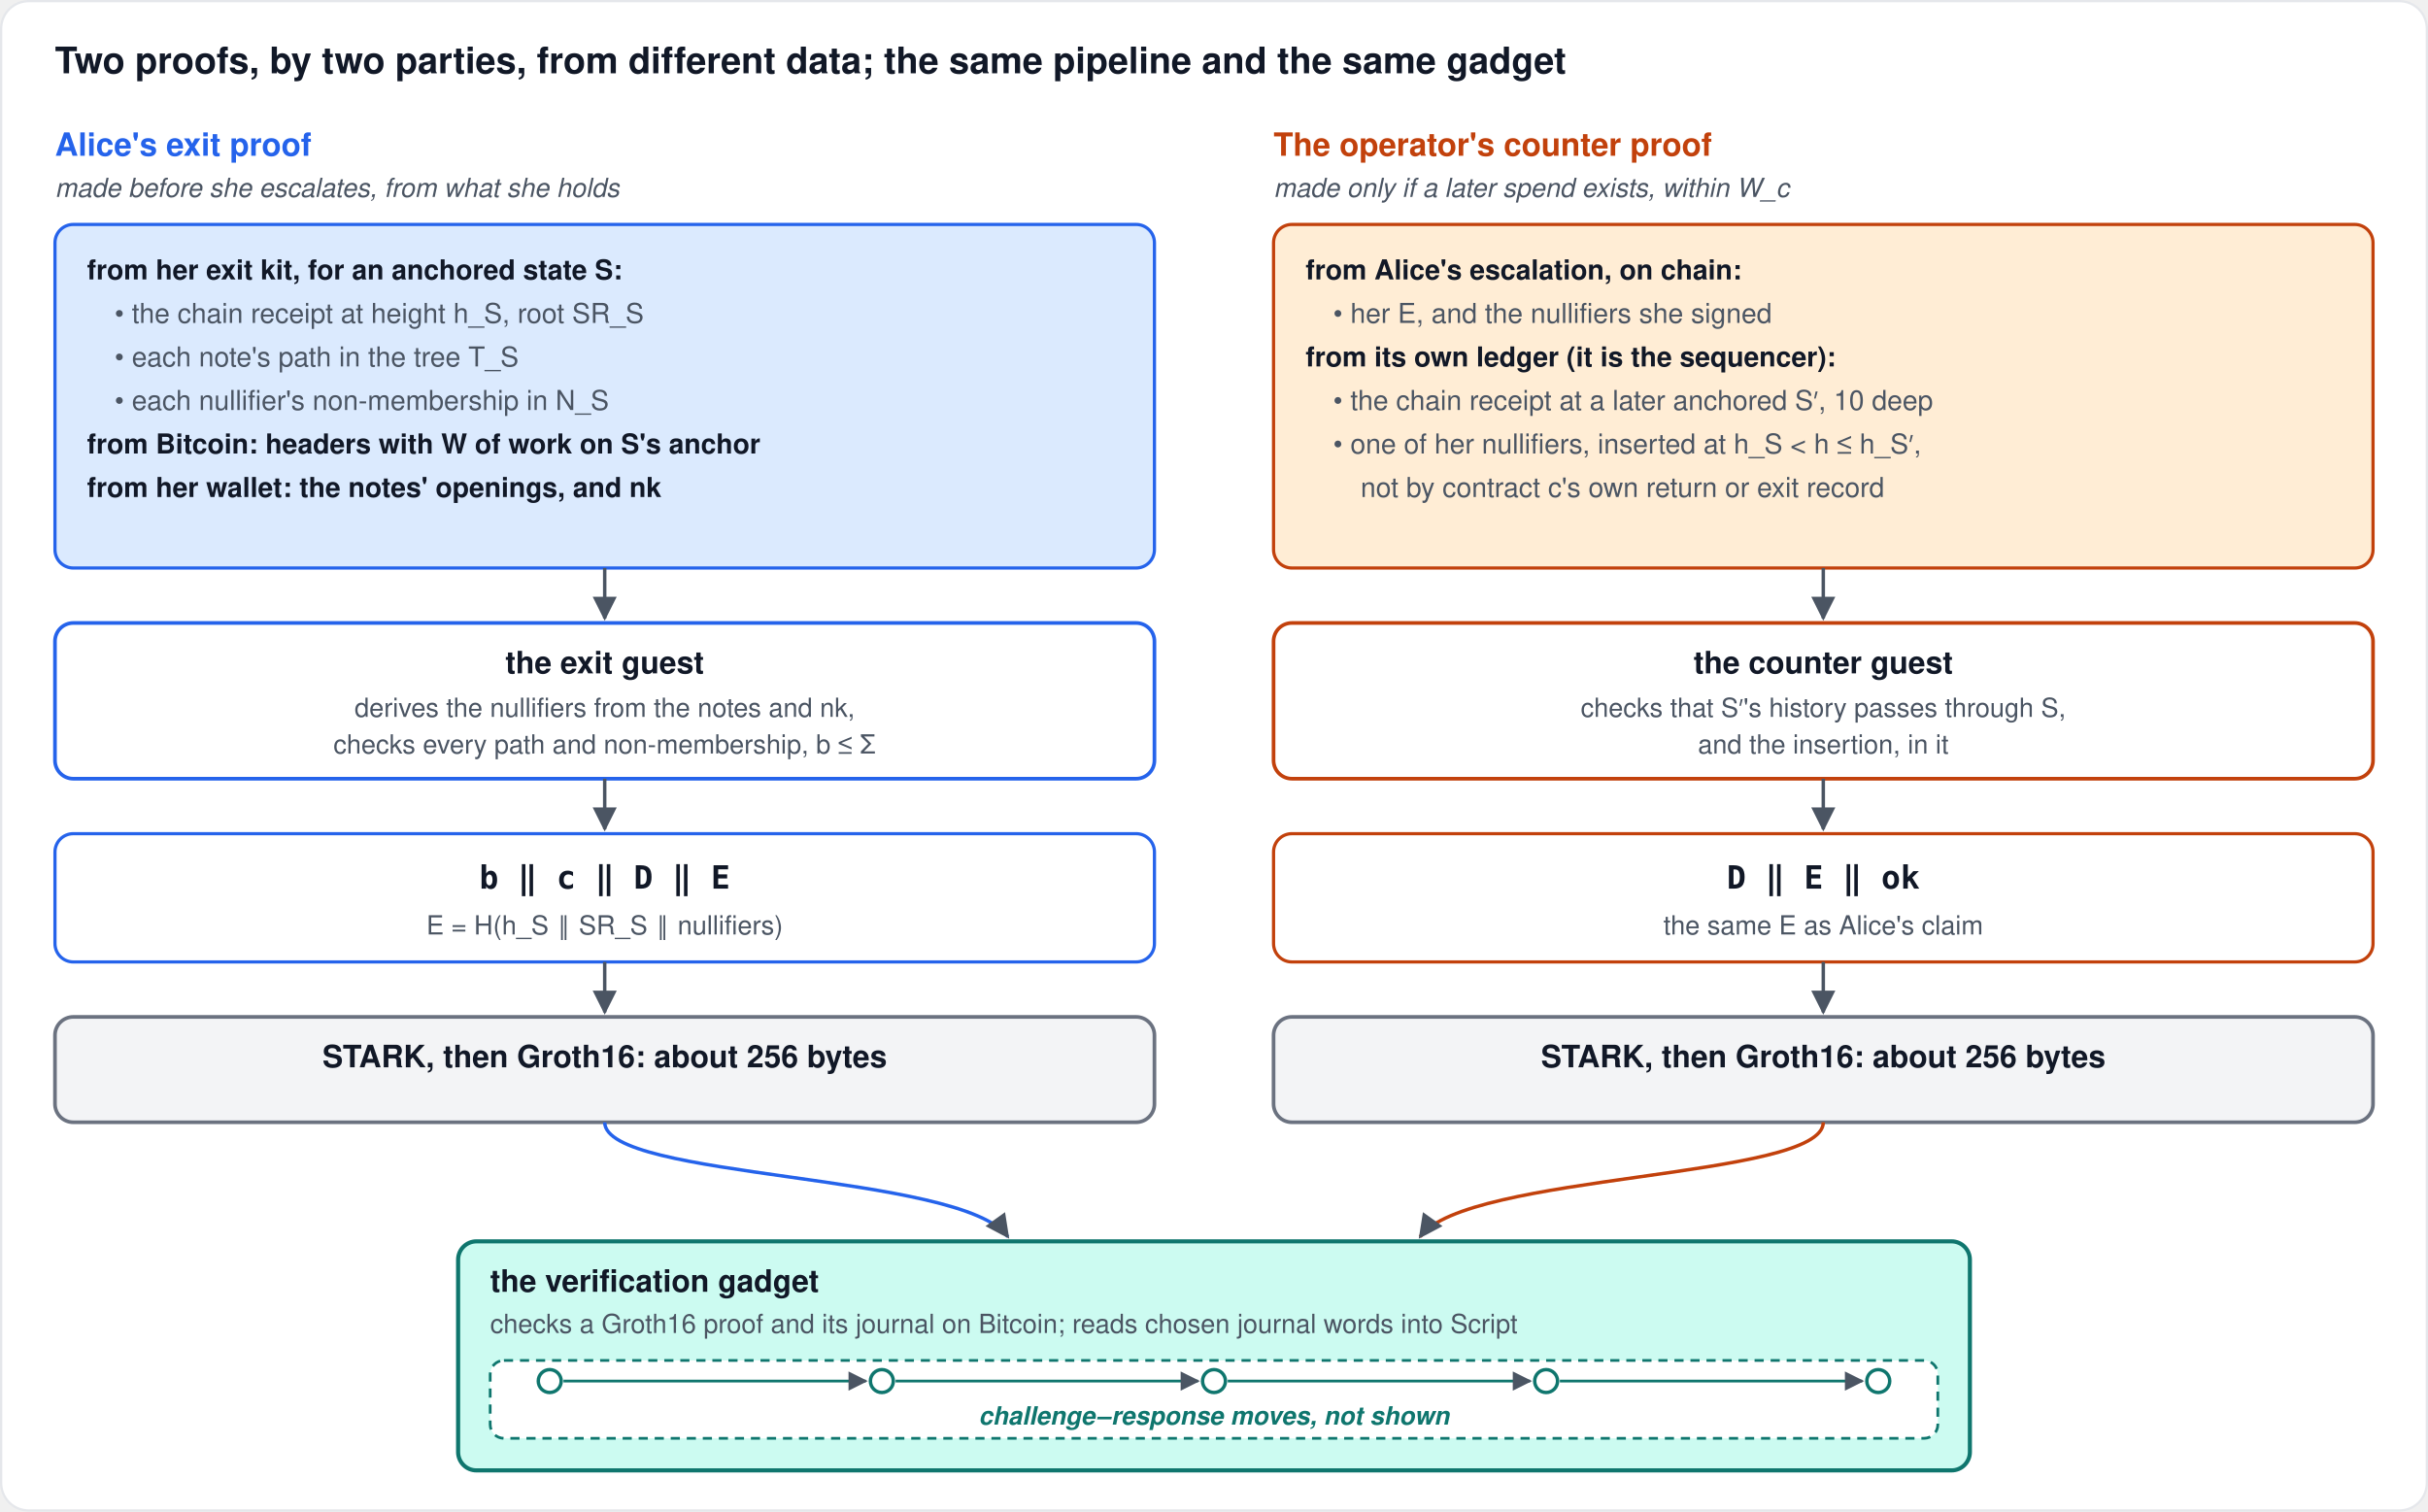
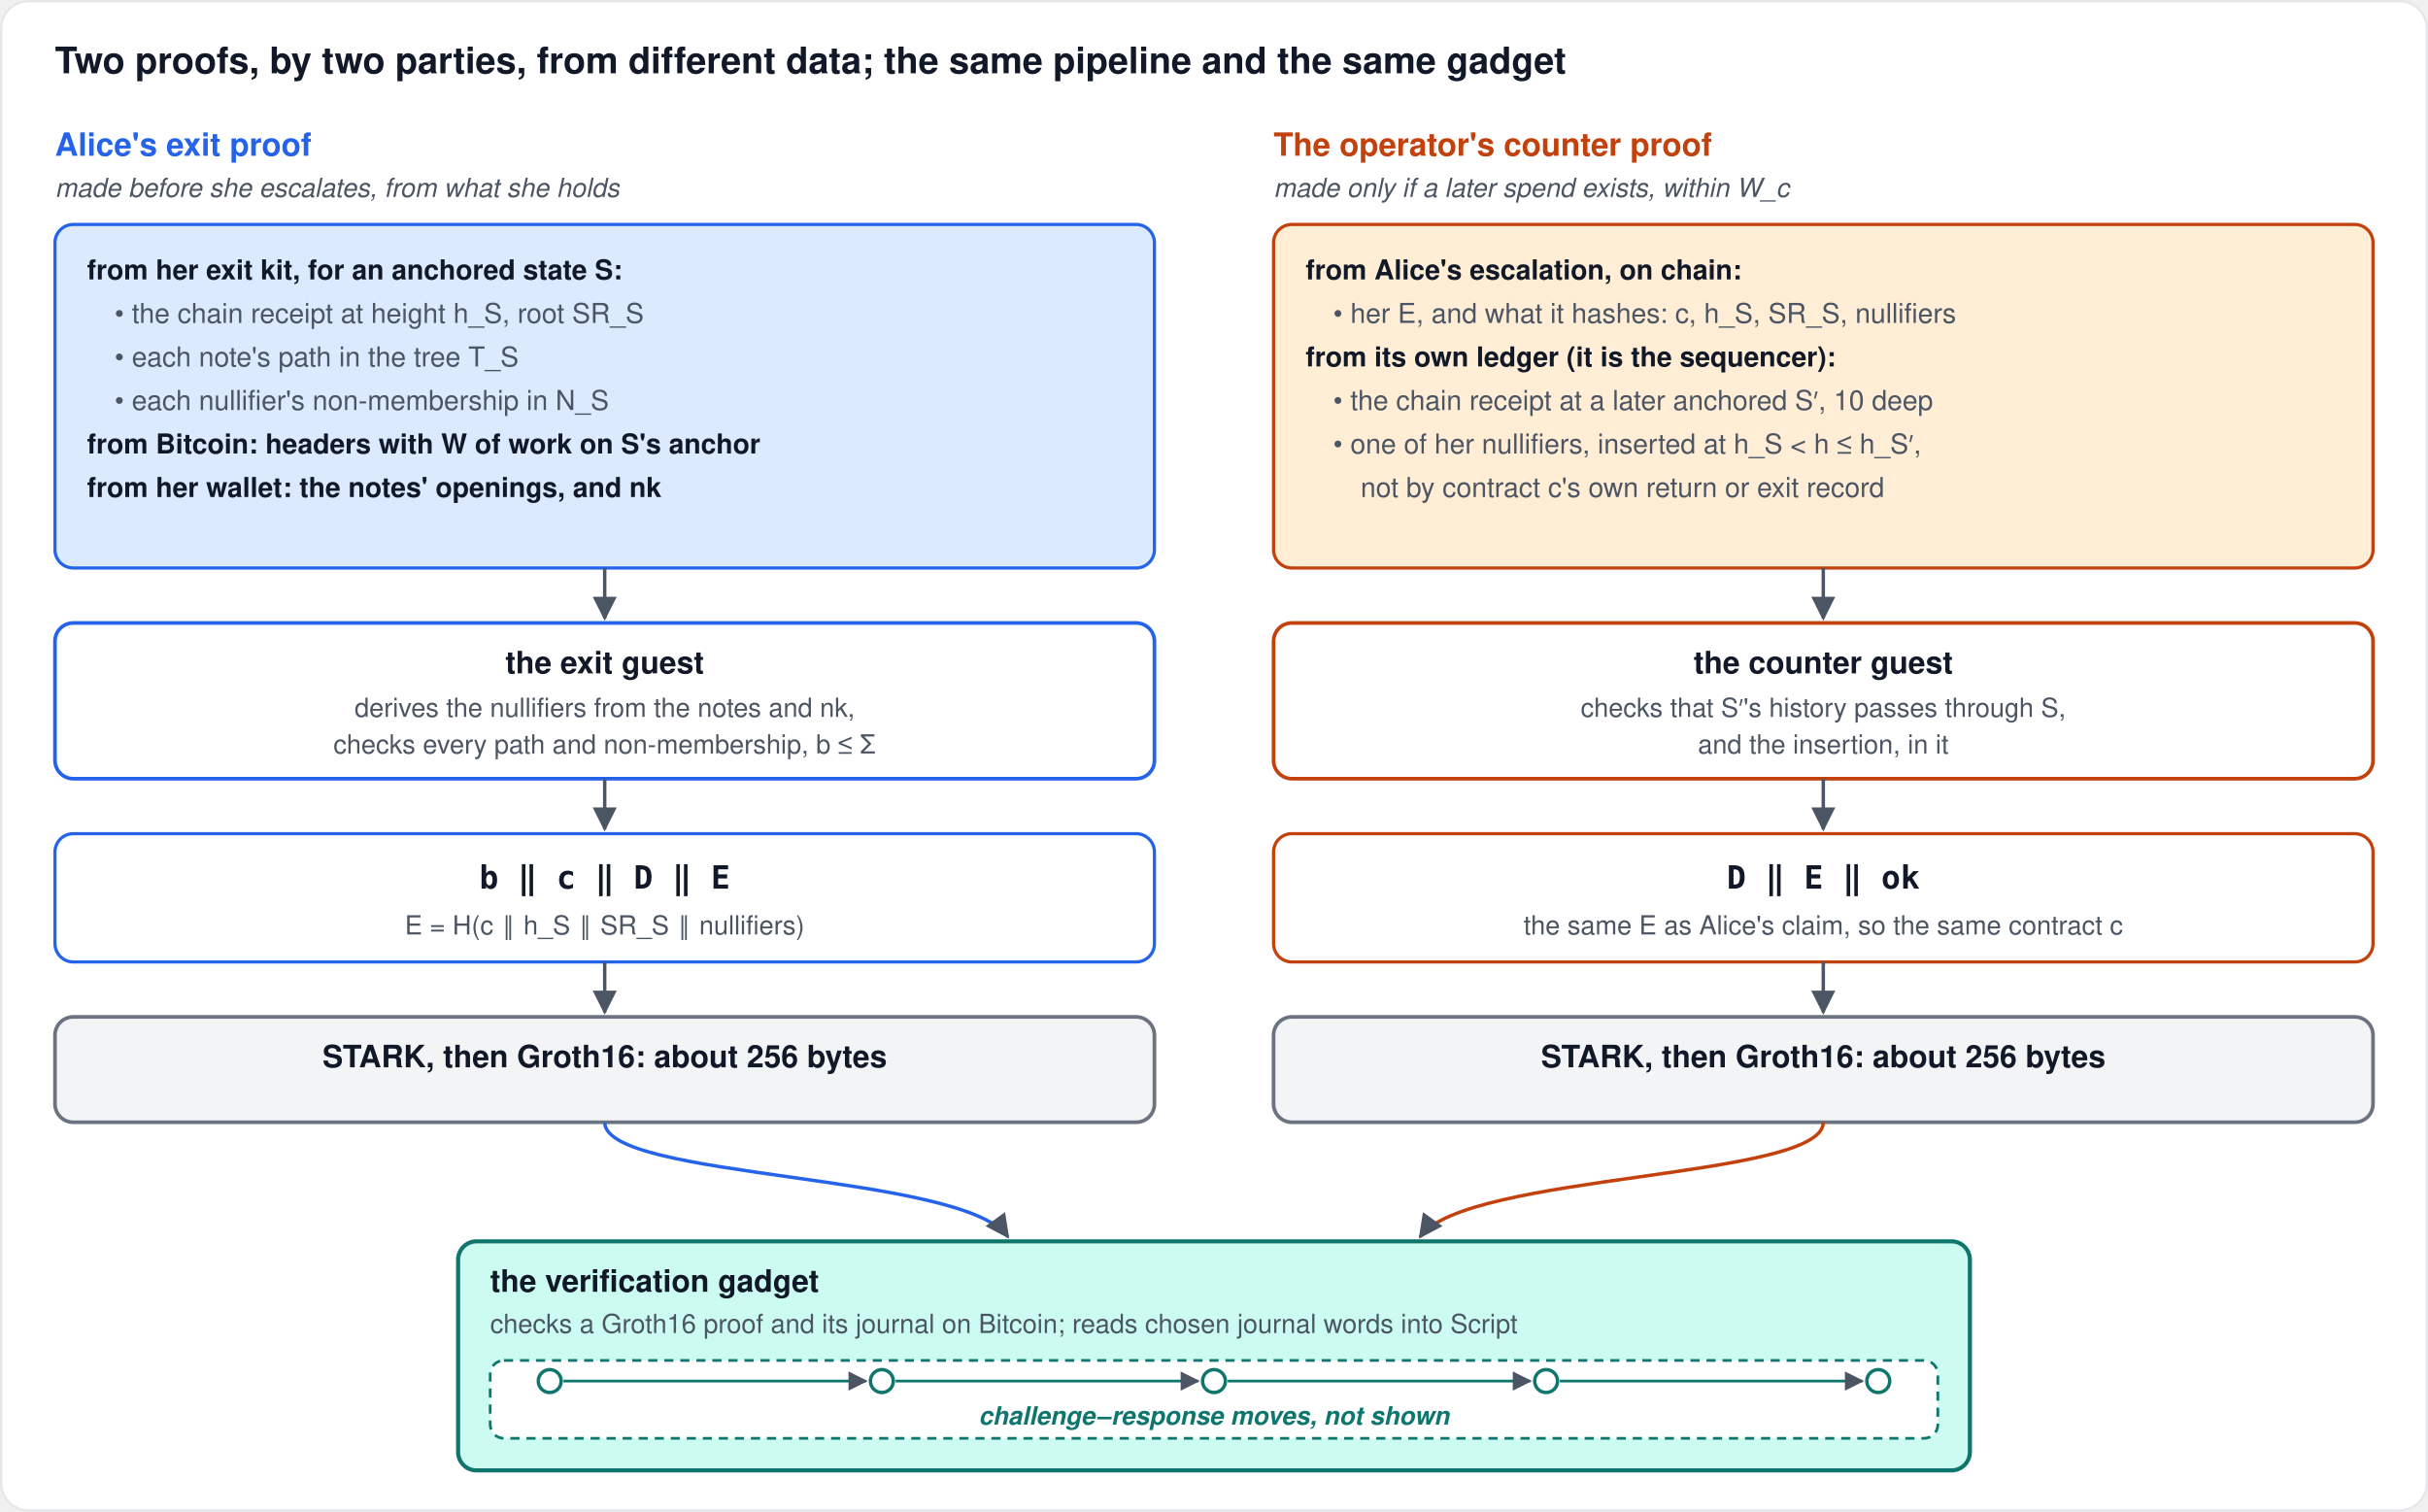
<svg xmlns="http://www.w3.org/2000/svg" width="1060" height="660" viewBox="0 0 1060 660">
  <defs>
    <marker id="ah" viewBox="0 0 10 10" refX="9" refY="5" markerWidth="7" markerHeight="7" orient="auto-start-reverse">
      <path d="M0,0 L10,5 L0,10 z" fill="#4b5563" />
    </marker>
  </defs>
  <rect x="0.5" y="0.5" width="1059" height="659" rx="12" fill="#ffffff" stroke="#e5e7eb" />
  <text x="24" y="32" font-family="-apple-system,BlinkMacSystemFont,'Segoe UI',Helvetica,Arial,sans-serif" font-size="16" font-weight="700" fill="#111827" text-anchor="start">Two proofs, by two parties, from different data; the same pipeline and the same gadget</text>
  <text x="24" y="68" font-family="-apple-system,BlinkMacSystemFont,'Segoe UI',Helvetica,Arial,sans-serif" font-size="14" font-weight="700" fill="#2563eb" text-anchor="start">Alice's exit proof</text>
  <text x="24" y="86" font-family="-apple-system,BlinkMacSystemFont,'Segoe UI',Helvetica,Arial,sans-serif" font-size="11.5" font-weight="400" fill="#4b5563" text-anchor="start" font-style="italic">made before she escalates, from what she holds</text>
  <rect x="24" y="98" width="480" height="150" rx="8" fill="#dbeafe" stroke="#2563eb" stroke-width="1.4" />
  <text x="38" y="122" font-family="-apple-system,BlinkMacSystemFont,'Segoe UI',Helvetica,Arial,sans-serif" font-size="12" font-weight="600" fill="#111827" text-anchor="start">from her exit kit, for an anchored state S:</text>
  <text x="50" y="141" font-family="-apple-system,BlinkMacSystemFont,'Segoe UI',Helvetica,Arial,sans-serif" font-size="12" font-weight="400" fill="#4b5563" text-anchor="start">• the chain receipt at height h_S, root SR_S</text>
  <text x="50" y="160" font-family="-apple-system,BlinkMacSystemFont,'Segoe UI',Helvetica,Arial,sans-serif" font-size="12" font-weight="400" fill="#4b5563" text-anchor="start">• each note's path in the tree T_S</text>
  <text x="50" y="179" font-family="-apple-system,BlinkMacSystemFont,'Segoe UI',Helvetica,Arial,sans-serif" font-size="12" font-weight="400" fill="#4b5563" text-anchor="start">• each nullifier's non-membership in N_S</text>
  <text x="38" y="198" font-family="-apple-system,BlinkMacSystemFont,'Segoe UI',Helvetica,Arial,sans-serif" font-size="12" font-weight="600" fill="#111827" text-anchor="start">from Bitcoin: headers with W of work on S's anchor</text>
  <text x="38" y="217" font-family="-apple-system,BlinkMacSystemFont,'Segoe UI',Helvetica,Arial,sans-serif" font-size="12" font-weight="600" fill="#111827" text-anchor="start">from her wallet: the notes' openings, and nk</text>
  <line x1="264.0" y1="248" x2="264.0" y2="270" stroke="#4b5563" stroke-width="1.5" marker-end="url(#ah)" />
  <rect x="24" y="272" width="480" height="68" rx="8" fill="#ffffff" stroke="#2563eb" stroke-width="1.6" />
  <text x="264.0" y="294" font-family="-apple-system,BlinkMacSystemFont,'Segoe UI',Helvetica,Arial,sans-serif" font-size="13.5" font-weight="700" fill="#111827" text-anchor="middle">the exit guest</text>
  <text x="264.0" y="313" font-family="-apple-system,BlinkMacSystemFont,'Segoe UI',Helvetica,Arial,sans-serif" font-size="11.5" font-weight="400" fill="#4b5563" text-anchor="middle">derives the nullifiers from the notes and nk,</text>
  <text x="264.0" y="329" font-family="-apple-system,BlinkMacSystemFont,'Segoe UI',Helvetica,Arial,sans-serif" font-size="11.5" font-weight="400" fill="#4b5563" text-anchor="middle">checks every path and non-membership, b ≤ Σ</text>
  <line x1="264.0" y1="340" x2="264.0" y2="362" stroke="#4b5563" stroke-width="1.5" marker-end="url(#ah)" />
  <rect x="24" y="364" width="480" height="56" rx="8" fill="#ffffff" stroke="#2563eb" stroke-width="1.4" />
  <text x="264.0" y="388" font-family="ui-monospace,SFMono-Regular,Menlo,Consolas,monospace" font-size="14" font-weight="700" fill="#111827" text-anchor="middle">b ‖ c ‖ D ‖ E</text>
-   <text x="264.0" y="408" font-family="-apple-system,BlinkMacSystemFont,'Segoe UI',Helvetica,Arial,sans-serif" font-size="11.5" font-weight="400" fill="#4b5563" text-anchor="middle">E = H(h_S ‖ SR_S ‖ nullifiers)</text>
+   <text x="264.0" y="408" font-family="-apple-system,BlinkMacSystemFont,'Segoe UI',Helvetica,Arial,sans-serif" font-size="11.5" font-weight="400" fill="#4b5563" text-anchor="middle">E = H(c ‖ h_S ‖ SR_S ‖ nullifiers)</text>
  <line x1="264.0" y1="420" x2="264.0" y2="442" stroke="#4b5563" stroke-width="1.5" marker-end="url(#ah)" />
  <rect x="24" y="444" width="480" height="46" rx="8" fill="#f3f4f6" stroke="#6b7280" stroke-width="1.6" />
  <text x="264.0" y="466" font-family="-apple-system,BlinkMacSystemFont,'Segoe UI',Helvetica,Arial,sans-serif" font-size="13.5" font-weight="700" fill="#111827" text-anchor="middle">STARK, then Groth16: about 256 bytes</text>
  <text x="556" y="68" font-family="-apple-system,BlinkMacSystemFont,'Segoe UI',Helvetica,Arial,sans-serif" font-size="14" font-weight="700" fill="#c2410c" text-anchor="start">The operator's counter proof</text>
  <text x="556" y="86" font-family="-apple-system,BlinkMacSystemFont,'Segoe UI',Helvetica,Arial,sans-serif" font-size="11.5" font-weight="400" fill="#4b5563" text-anchor="start" font-style="italic">made only if a later spend exists, within W_c</text>
  <rect x="556" y="98" width="480" height="150" rx="8" fill="#ffedd5" stroke="#c2410c" stroke-width="1.4" />
  <text x="570" y="122" font-family="-apple-system,BlinkMacSystemFont,'Segoe UI',Helvetica,Arial,sans-serif" font-size="12" font-weight="600" fill="#111827" text-anchor="start">from Alice's escalation, on chain:</text>
-   <text x="582" y="141" font-family="-apple-system,BlinkMacSystemFont,'Segoe UI',Helvetica,Arial,sans-serif" font-size="12" font-weight="400" fill="#4b5563" text-anchor="start">• her E, and the nullifiers she signed</text>
+   <text x="582" y="141" font-family="-apple-system,BlinkMacSystemFont,'Segoe UI',Helvetica,Arial,sans-serif" font-size="12" font-weight="400" fill="#4b5563" text-anchor="start">• her E, and what it hashes: c, h_S, SR_S, nullifiers</text>
  <text x="570" y="160" font-family="-apple-system,BlinkMacSystemFont,'Segoe UI',Helvetica,Arial,sans-serif" font-size="12" font-weight="600" fill="#111827" text-anchor="start">from its own ledger (it is the sequencer):</text>
  <text x="582" y="179" font-family="-apple-system,BlinkMacSystemFont,'Segoe UI',Helvetica,Arial,sans-serif" font-size="12" font-weight="400" fill="#4b5563" text-anchor="start">• the chain receipt at a later anchored S′, 10 deep</text>
  <text x="582" y="198" font-family="-apple-system,BlinkMacSystemFont,'Segoe UI',Helvetica,Arial,sans-serif" font-size="12" font-weight="400" fill="#4b5563" text-anchor="start">• one of her nullifiers, inserted at h_S &lt; h ≤ h_S′,</text>
  <text x="594" y="217" font-family="-apple-system,BlinkMacSystemFont,'Segoe UI',Helvetica,Arial,sans-serif" font-size="12" font-weight="400" fill="#4b5563" text-anchor="start">not by contract c's own return or exit record</text>
  <line x1="796.0" y1="248" x2="796.0" y2="270" stroke="#4b5563" stroke-width="1.5" marker-end="url(#ah)" />
  <rect x="556" y="272" width="480" height="68" rx="8" fill="#ffffff" stroke="#c2410c" stroke-width="1.6" />
  <text x="796.0" y="294" font-family="-apple-system,BlinkMacSystemFont,'Segoe UI',Helvetica,Arial,sans-serif" font-size="13.5" font-weight="700" fill="#111827" text-anchor="middle">the counter guest</text>
  <text x="796.0" y="313" font-family="-apple-system,BlinkMacSystemFont,'Segoe UI',Helvetica,Arial,sans-serif" font-size="11.5" font-weight="400" fill="#4b5563" text-anchor="middle">checks that S′'s history passes through S,</text>
  <text x="796.0" y="329" font-family="-apple-system,BlinkMacSystemFont,'Segoe UI',Helvetica,Arial,sans-serif" font-size="11.5" font-weight="400" fill="#4b5563" text-anchor="middle">and the insertion, in it</text>
  <line x1="796.0" y1="340" x2="796.0" y2="362" stroke="#4b5563" stroke-width="1.5" marker-end="url(#ah)" />
  <rect x="556" y="364" width="480" height="56" rx="8" fill="#ffffff" stroke="#c2410c" stroke-width="1.4" />
  <text x="796.0" y="388" font-family="ui-monospace,SFMono-Regular,Menlo,Consolas,monospace" font-size="14" font-weight="700" fill="#111827" text-anchor="middle">D ‖ E ‖ ok</text>
-   <text x="796.0" y="408" font-family="-apple-system,BlinkMacSystemFont,'Segoe UI',Helvetica,Arial,sans-serif" font-size="11.5" font-weight="400" fill="#4b5563" text-anchor="middle">the same E as Alice's claim</text>
+   <text x="796.0" y="408" font-family="-apple-system,BlinkMacSystemFont,'Segoe UI',Helvetica,Arial,sans-serif" font-size="11.5" font-weight="400" fill="#4b5563" text-anchor="middle">the same E as Alice's claim, so the same contract c</text>
  <line x1="796.0" y1="420" x2="796.0" y2="442" stroke="#4b5563" stroke-width="1.5" marker-end="url(#ah)" />
  <rect x="556" y="444" width="480" height="46" rx="8" fill="#f3f4f6" stroke="#6b7280" stroke-width="1.6" />
  <text x="796.0" y="466" font-family="-apple-system,BlinkMacSystemFont,'Segoe UI',Helvetica,Arial,sans-serif" font-size="13.5" font-weight="700" fill="#111827" text-anchor="middle">STARK, then Groth16: about 256 bytes</text>
  <path d="M 264 490 C 264 515, 420 512, 440 540" fill="none" stroke="#2563eb" stroke-width="1.5" marker-end="url(#ah)" />
  <path d="M 796 490 C 796 515, 640 512, 620 540" fill="none" stroke="#c2410c" stroke-width="1.5" marker-end="url(#ah)" />
  <rect x="200" y="542" width="660" height="100" rx="8" fill="#ccfbf1" stroke="#0f766e" stroke-width="1.8" />
  <text x="214" y="564" font-family="-apple-system,BlinkMacSystemFont,'Segoe UI',Helvetica,Arial,sans-serif" font-size="13.5" font-weight="700" fill="#111827" text-anchor="start">the verification gadget</text>
  <text x="214" y="582" font-family="-apple-system,BlinkMacSystemFont,'Segoe UI',Helvetica,Arial,sans-serif" font-size="11.5" font-weight="400" fill="#4b5563" text-anchor="start">checks a Groth16 proof and its journal on Bitcoin; reads chosen journal words into Script</text>
  <rect x="214" y="594" width="632" height="34" rx="6" fill="#ffffff" stroke="#0f766e" stroke-width="1.2" stroke-dasharray="4 3" />
  <circle cx="240.0" cy="603.0" r="5" fill="#ffffff" stroke="#0f766e" stroke-width="1.5" />
  <line x1="246.0" y1="603.0" x2="378.0" y2="603.0" stroke="#0f766e" stroke-width="1.2" marker-end="url(#ah)" />
  <circle cx="385.0" cy="603.0" r="5" fill="#ffffff" stroke="#0f766e" stroke-width="1.5" />
  <line x1="391.0" y1="603.0" x2="523.0" y2="603.0" stroke="#0f766e" stroke-width="1.2" marker-end="url(#ah)" />
  <circle cx="530.0" cy="603.0" r="5" fill="#ffffff" stroke="#0f766e" stroke-width="1.5" />
  <line x1="536.0" y1="603.0" x2="668.0" y2="603.0" stroke="#0f766e" stroke-width="1.2" marker-end="url(#ah)" />
  <circle cx="675.0" cy="603.0" r="5" fill="#ffffff" stroke="#0f766e" stroke-width="1.5" />
  <line x1="681.0" y1="603.0" x2="813.0" y2="603.0" stroke="#0f766e" stroke-width="1.2" marker-end="url(#ah)" />
  <circle cx="820.0" cy="603.0" r="5" fill="#ffffff" stroke="#0f766e" stroke-width="1.5" />
  <text x="530.0" y="622.0" font-family="-apple-system,BlinkMacSystemFont,'Segoe UI',Helvetica,Arial,sans-serif" font-size="11" font-weight="600" fill="#0f766e" text-anchor="middle" font-style="italic">challenge–response moves, not shown</text>
</svg>
